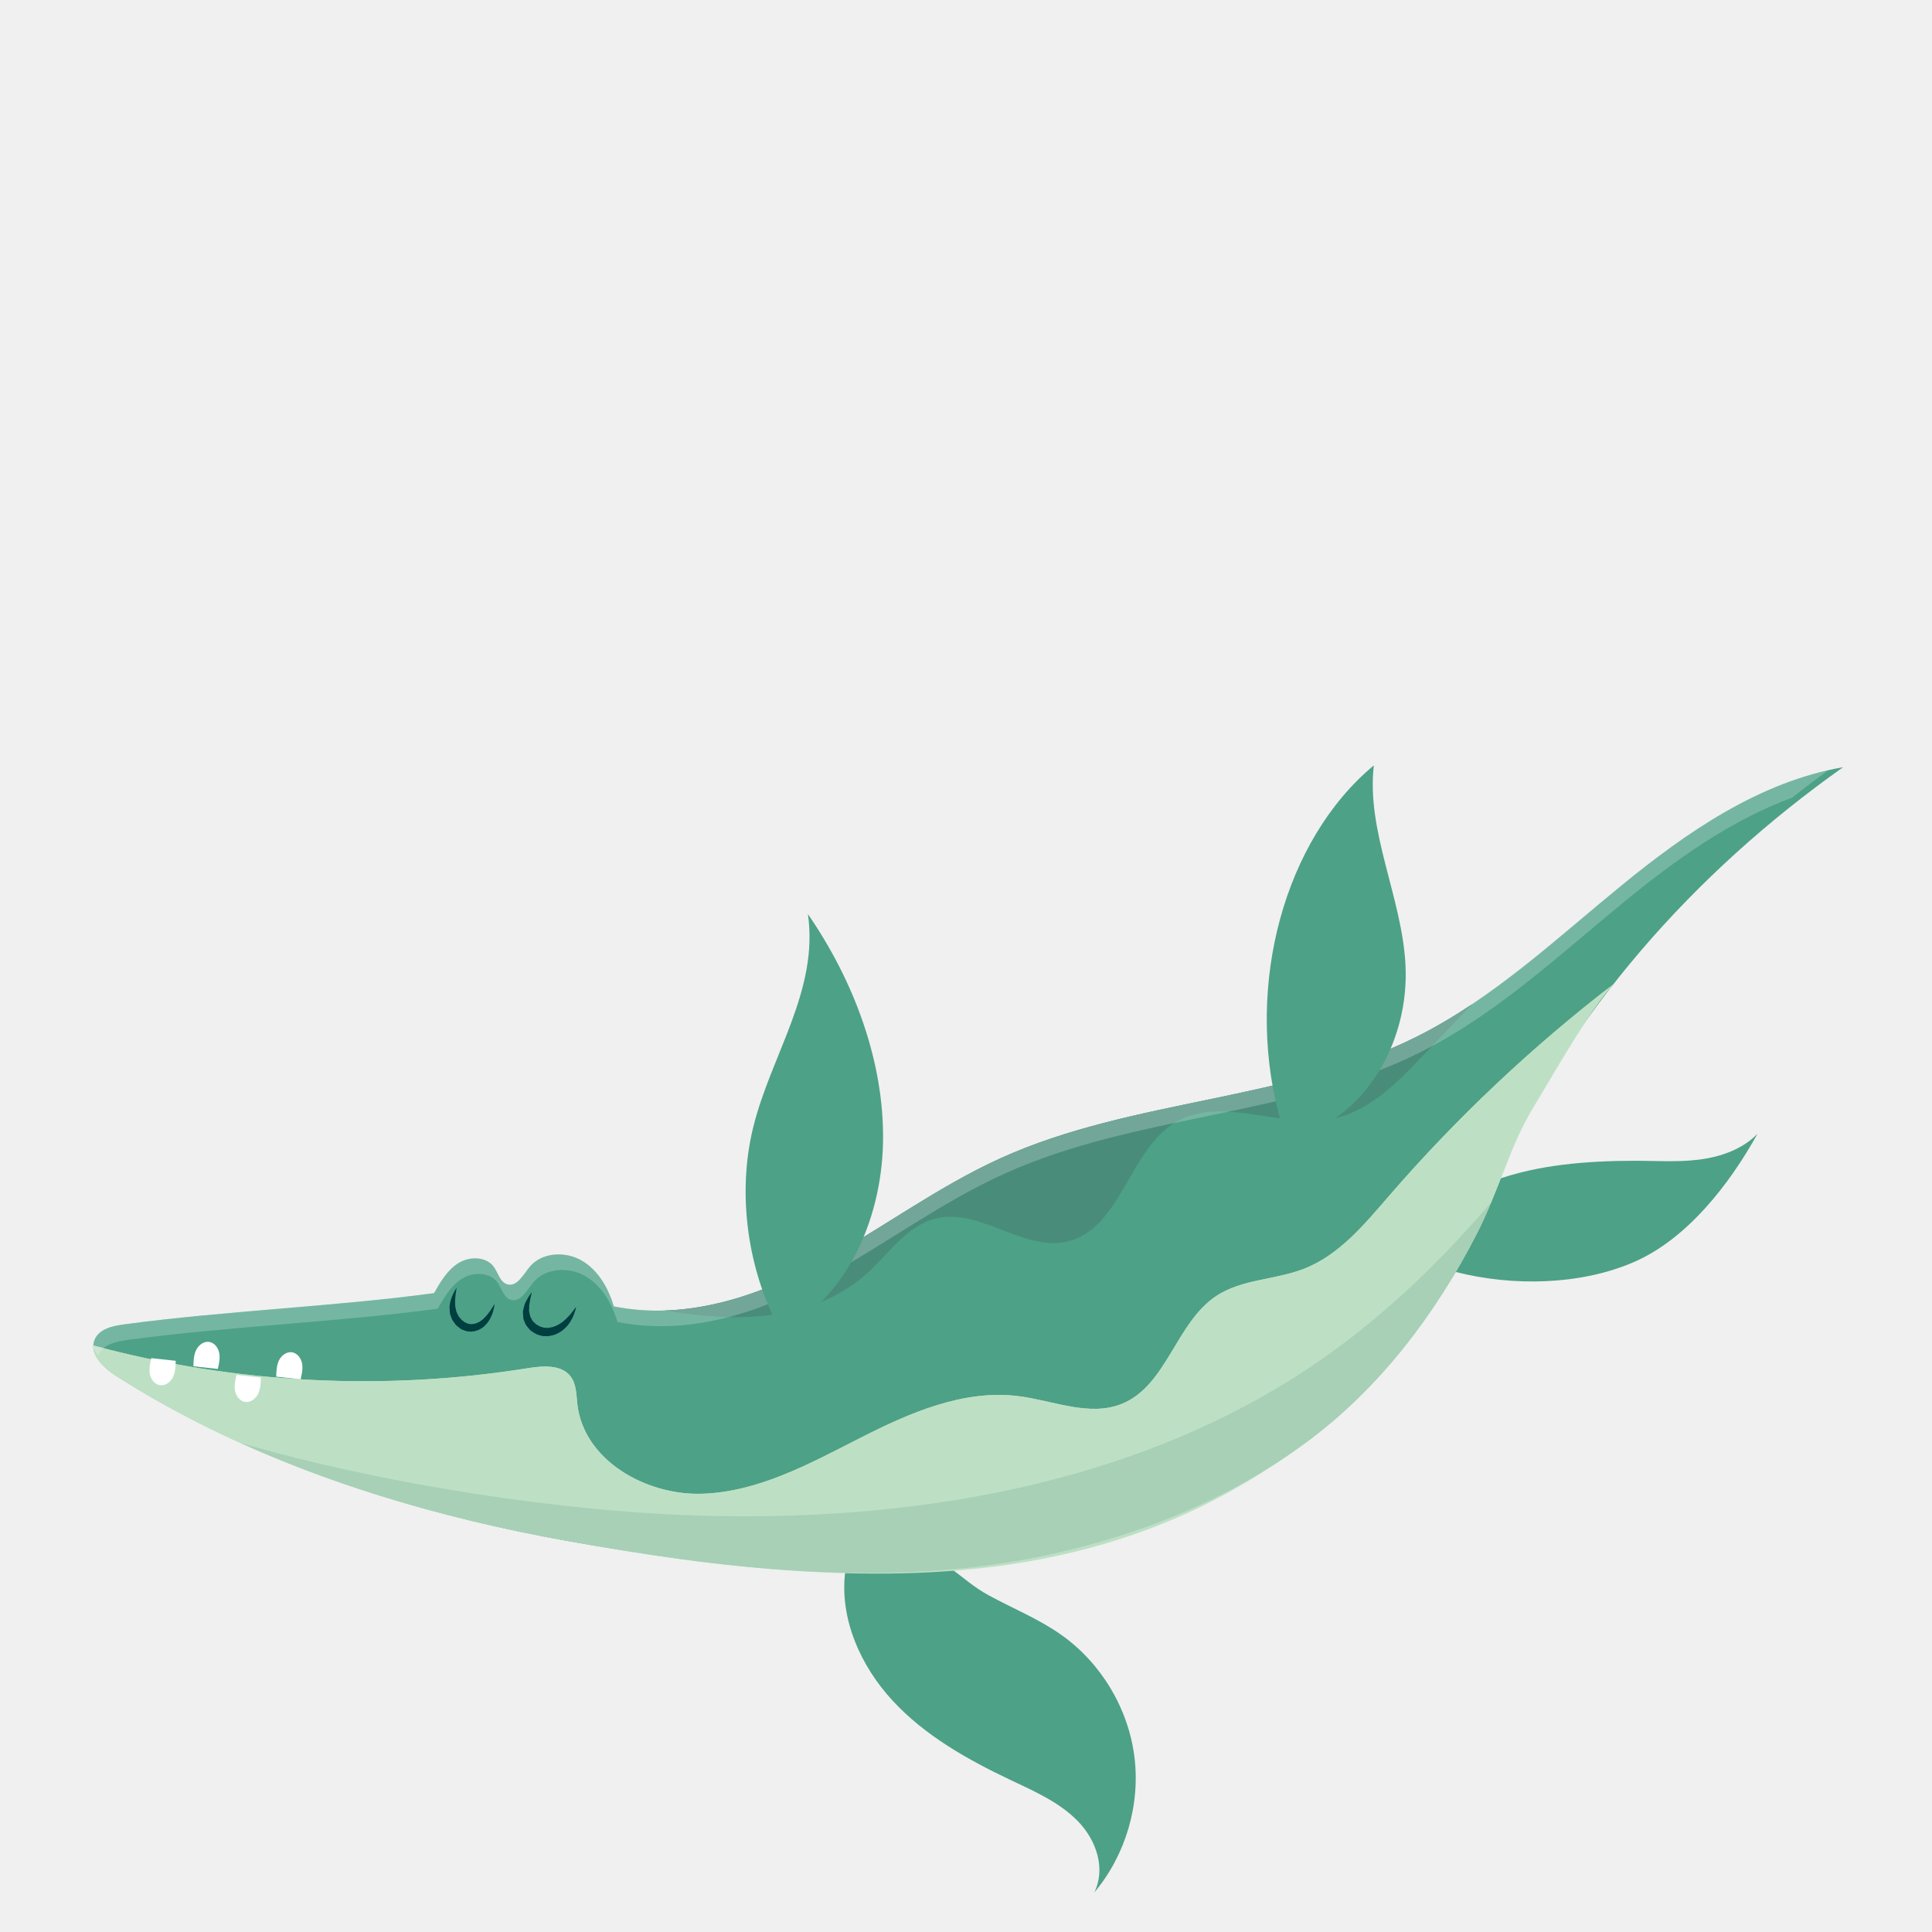
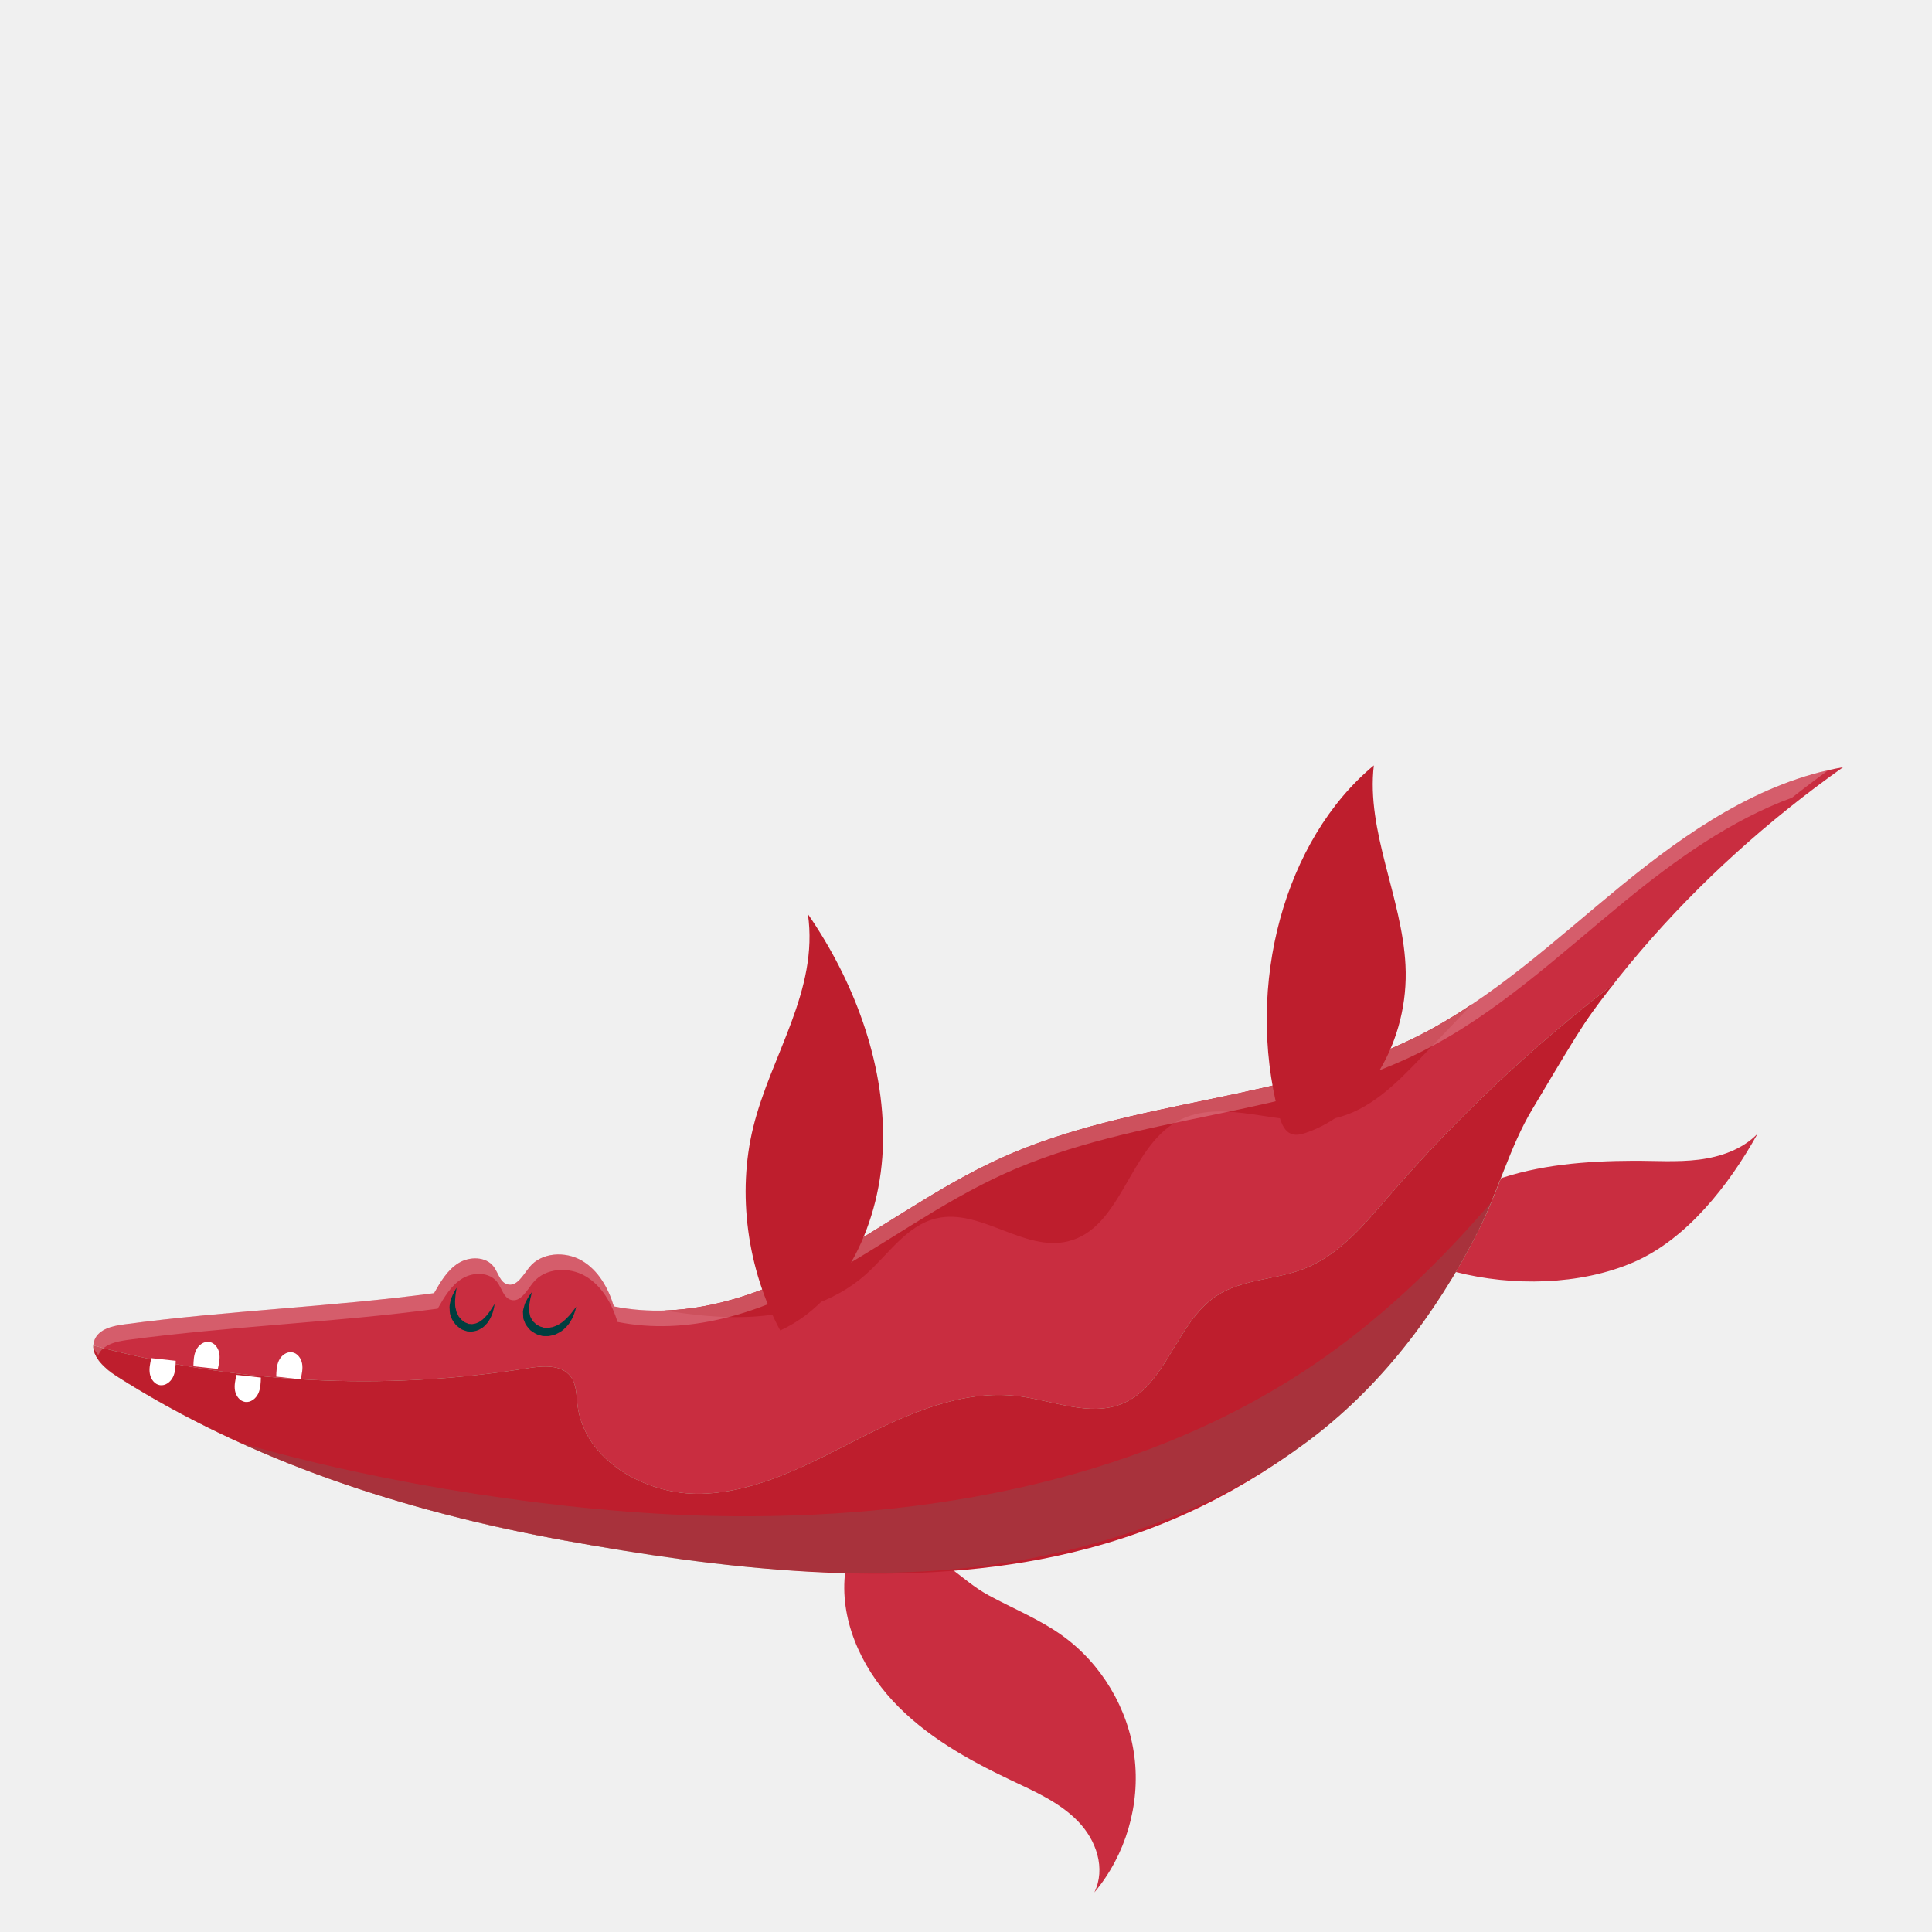
<svg xmlns="http://www.w3.org/2000/svg" version="1.1" id="Layer_1" x="0px" y="0px" width="170px" height="170px" viewBox="0 0 170 170" enable-background="new 0 0 170 170" xml:space="preserve">
  <g>
-     <path fill="#4DA187" d="M149.467,102.042c-1.912,0.236-3.846,0.089-5.771,0.097c-4.092,0.016-8.328,0.34-12.178,1.727   c6.499-14.664,17.568-27.094,30.662-36.36c-7.35,1.283-13.746,5.702-19.522,10.425s-11.29,9.925-17.96,13.27   c-11.387,5.711-24.975,5.444-36.585,10.683c-5.708,2.576-10.755,6.402-16.266,9.375c-5.511,2.973-11.694,4.921-17.834,3.693   c-0.481-1.611-1.373-3.186-2.825-4.031s-3.535-0.734-4.596,0.569c-0.559,0.688-1.11,1.768-1.96,1.517   c-0.639-0.188-0.792-1.004-1.186-1.54c-0.68-0.923-2.136-0.929-3.109-0.323s-1.578,1.645-2.144,2.641   c-9.045,1.213-18.228,1.535-27.273,2.748c-1.01,0.135-2.193,0.396-2.59,1.334c-0.529,1.252,0.763,2.477,1.909,3.208   c18.863,12.035,43.049,16.229,64.142,17.155c-0.544,4.151,1.327,8.351,4.171,11.424c2.845,3.073,6.577,5.172,10.36,6.967   c2.109,1,4.312,1.959,5.938,3.634s2.463,4.155,1.445,6.257c2.752-3.27,4.061-7.712,3.521-11.951   c-0.54-4.239-2.92-8.212-6.404-10.688c-1.992-1.416-4.285-2.339-6.432-3.508c-1.264-0.688-2.206-1.542-3.362-2.397   c17.863-0.46,34.972-10.916,44.481-26.044c4.963,1.27,10.922,1.174,15.627-0.854s8.438-6.833,10.924-11.312   C153.311,101.14,151.377,101.807,149.467,102.042z" />
-     <path fill="#BDE0C4" d="M122.23,105.223c-2.173,2.514-4.393,5.211-7.488,6.419c-2.516,0.981-5.445,0.899-7.703,2.382   c-3.569,2.347-4.359,7.887-8.314,9.498c-2.854,1.162-6.022-0.277-9.078-0.669c-4.888-0.626-9.677,1.493-14.068,3.731   c-4.391,2.239-8.902,4.709-13.828,4.854c-4.927,0.146-10.363-2.942-10.943-7.837c-0.101-0.852-0.075-1.783-0.589-2.471   c-0.816-1.088-2.455-0.953-3.798-0.737c-12.687,2.034-25.802,1.345-38.208-1.999c-0.046,1.06,1.042,2.051,2.026,2.679   c11.831,7.548,25.466,11.911,39.195,14.428c13.862,2.541,28.678,4.335,42.595,1.356c8.278-1.771,16.066-4.891,22.885-9.919   c6.475-4.775,11.404-11.283,15.047-18.405c1.822-3.561,2.918-7.46,4.699-11.002c1.609-3.201,4.479-8.758,7.344-10.959   C134.807,92.103,128.167,98.357,122.23,105.223z" />
-     <path fill="#BDE0C4" d="M122.23,105.223c-2.173,2.514-4.393,5.211-7.488,6.419c-2.516,0.981-5.445,0.899-7.703,2.382   c-3.569,2.347-4.359,7.887-8.314,9.498c-2.854,1.162-6.022-0.277-9.078-0.669c-4.888-0.626-9.677,1.493-14.068,3.731   c-4.391,2.239-8.902,4.709-13.828,4.854c-4.927,0.146-10.363-2.942-10.943-7.837c-0.101-0.852-0.075-1.783-0.589-2.471   c-0.816-1.088-2.455-0.953-3.798-0.737c-12.687,2.034-25.802,1.345-38.208-1.999c-0.046,1.06,1.042,2.051,2.026,2.679   c11.831,7.548,25.466,11.911,39.195,14.428c13.862,2.541,29.477,4.423,43.395,1.443c8.277-1.772,15.267-4.978,22.085-10.006   c6.475-4.775,11.404-11.283,15.047-18.405c1.822-3.561,2.855-7.598,4.904-10.992c2.572-4.264,5.003-8.619,7.139-10.969   C134.807,92.103,128.167,98.357,122.23,105.223z" />
-     <path fill="#003E3F" d="M40.174,113.314c0,0-0.01,0.122-0.044,0.33c-0.048,0.207-0.061,0.509-0.089,0.843   c0.015,0.169-0.003,0.351,0.026,0.53c0.058,0.166,0.062,0.39,0.147,0.52l0.151,0.306c0.06,0.083,0.124,0.13,0.176,0.202   c0.045,0.072,0.114,0.133,0.2,0.186c0.081,0.047,0.147,0.133,0.236,0.154c0.063,0.028,0.215,0.075,0.202,0.1l0.353,0.028   c0.182-0.032,0.305-0.032,0.49-0.128c0.172-0.054,0.329-0.203,0.457-0.285c0.142-0.146,0.295-0.278,0.383-0.405   c0.209-0.244,0.382-0.507,0.484-0.683c0.107-0.179,0.178-0.281,0.178-0.281s-0.014,0.121-0.055,0.331   c-0.055,0.208-0.103,0.507-0.288,0.857c-0.083,0.189-0.195,0.343-0.314,0.51c-0.177,0.182-0.318,0.37-0.563,0.487   c-0.197,0.139-0.537,0.236-0.815,0.256l-0.354-0.017c-0.235-0.059-0.304-0.102-0.463-0.158c-0.144-0.048-0.235-0.161-0.353-0.241   c-0.115-0.08-0.218-0.178-0.302-0.306c-0.086-0.116-0.184-0.241-0.24-0.354l-0.119-0.318c-0.12-0.272-0.073-0.504-0.104-0.736   c-0.001-0.225,0.064-0.43,0.097-0.617c0.111-0.363,0.252-0.641,0.353-0.822C40.106,113.416,40.174,113.314,40.174,113.314z" />
-     <path fill="#003E3F" d="M46.798,113.699c0,0-0.022,0.133-0.077,0.355c-0.029,0.109-0.068,0.245-0.086,0.398   c-0.014,0.154-0.069,0.32-0.07,0.501c0.017,0.179-0.047,0.376,0.019,0.56c0.021,0.092,0.042,0.186,0.062,0.281   c0,0,0.026,0.093-0.002,0.025l0.127,0.237c0.102,0.265,0.272,0.305,0.376,0.455c0.181,0.099,0.346,0.233,0.551,0.263l0.144,0.051   c-0.041,0.004,0.1,0.005,0.141,0.008c0.119-0.004,0.278,0.027,0.362-0.004c0.09-0.026,0.18-0.041,0.274-0.053   c0.097-0.029,0.196-0.076,0.294-0.111c0.189-0.073,0.38-0.207,0.526-0.298c0.167-0.147,0.345-0.274,0.453-0.404   c0.252-0.244,0.463-0.509,0.591-0.689c0.132-0.184,0.219-0.288,0.219-0.288s-0.026,0.129-0.09,0.354   c-0.078,0.219-0.16,0.539-0.394,0.898c-0.106,0.197-0.242,0.352-0.386,0.522c-0.195,0.185-0.371,0.362-0.62,0.489   c-0.124,0.062-0.243,0.133-0.379,0.188c-0.149,0.044-0.306,0.085-0.464,0.114c-0.163,0.036-0.266,0.01-0.402,0.018   c-0.087-0.005-0.078,0.011-0.244-0.012l-0.227-0.062c-0.315-0.064-0.562-0.261-0.814-0.428c-0.224-0.234-0.46-0.52-0.511-0.729   l-0.102-0.249c-0.041-0.125-0.016-0.094-0.026-0.148c-0.007-0.135-0.014-0.268-0.021-0.396c-0.036-0.259,0.083-0.475,0.119-0.681   c0.047-0.204,0.161-0.362,0.23-0.511c0.072-0.149,0.151-0.262,0.214-0.358C46.715,113.805,46.798,113.699,46.798,113.699z" />
-     <path fill="#FFFFFF" d="M19.166,120.456c0.106-0.458,0.212-0.932,0.126-1.394c-0.086-0.463-0.417-0.913-0.882-0.984   c-0.479-0.074-0.942,0.281-1.153,0.718s-0.227,0.939-0.239,1.425C17.741,120.295,18.442,120.381,19.166,120.456z" />
+     <path fill="#C92D40" d="M149.467,102.042c-1.912,0.235-3.846,0.089-5.771,0.097c-4.092,0.017-8.327,0.34-12.178,1.728   c6.5-14.664,17.568-27.094,30.662-36.36c-7.35,1.283-13.746,5.702-19.521,10.425c-5.776,4.723-11.29,9.924-17.96,13.27   c-11.388,5.711-24.976,5.443-36.585,10.683c-5.708,2.576-10.755,6.402-16.266,9.375c-5.511,2.974-11.694,4.921-17.834,3.693   c-0.481-1.611-1.373-3.187-2.825-4.031s-3.535-0.733-4.596,0.569c-0.559,0.688-1.11,1.768-1.96,1.517   c-0.639-0.188-0.792-1.004-1.186-1.54c-0.68-0.923-2.136-0.929-3.109-0.322c-0.973,0.605-1.578,1.645-2.144,2.641   c-9.045,1.213-18.228,1.535-27.273,2.748c-1.01,0.135-2.193,0.396-2.59,1.334c-0.529,1.252,0.763,2.477,1.909,3.208   c18.863,12.034,43.049,16.229,64.142,17.155c-0.544,4.15,1.327,8.351,4.171,11.424c2.845,3.072,6.577,5.172,10.36,6.967   c2.109,1,4.312,1.959,5.938,3.634c1.627,1.675,2.463,4.155,1.445,6.257c2.752-3.27,4.061-7.712,3.521-11.951   c-0.541-4.238-2.92-8.211-6.404-10.688c-1.992-1.416-4.285-2.339-6.432-3.508c-1.265-0.688-2.207-1.542-3.362-2.397   c17.862-0.46,34.972-10.916,44.481-26.044c4.963,1.27,10.922,1.174,15.627-0.854c4.705-2.028,8.438-6.834,10.924-11.312   C153.311,101.141,151.377,101.807,149.467,102.042z" />
+     <path fill="#BDE0C4" d="M122.23,105.223c-2.174,2.514-4.394,5.211-7.488,6.42c-2.516,0.98-5.445,0.898-7.703,2.381   c-3.568,2.348-4.359,7.888-8.314,9.498c-2.854,1.162-6.021-0.276-9.078-0.668c-4.888-0.627-9.676,1.492-14.067,3.73   c-4.391,2.239-8.902,4.709-13.828,4.854c-4.927,0.146-10.363-2.941-10.943-7.836c-0.101-0.853-0.075-1.783-0.589-2.472   c-0.816-1.088-2.455-0.953-3.798-0.737c-12.687,2.034-25.802,1.346-38.208-1.998c-0.046,1.06,1.042,2.051,2.026,2.679   c11.831,7.548,25.466,11.911,39.195,14.428c13.862,2.541,28.678,4.335,42.595,1.356c8.277-1.771,16.066-4.892,22.885-9.92   c6.475-4.774,11.404-11.282,15.047-18.404c1.822-3.561,2.918-7.46,4.699-11.002c1.609-3.201,4.479-8.758,7.344-10.959   C134.807,92.104,128.167,98.357,122.23,105.223z" />
+     <path fill="#BE1E2D" d="M122.23,105.223c-2.174,2.514-4.394,5.211-7.488,6.42c-2.516,0.98-5.445,0.898-7.703,2.381   c-3.568,2.348-4.359,7.888-8.314,9.498c-2.854,1.162-6.021-0.276-9.078-0.668c-4.888-0.627-9.676,1.492-14.067,3.73   c-4.391,2.239-8.902,4.709-13.828,4.854c-4.927,0.146-10.363-2.941-10.943-7.836c-0.101-0.853-0.075-1.783-0.589-2.472   c-0.816-1.088-2.455-0.953-3.798-0.737c-12.687,2.034-25.802,1.346-38.208-1.998c-0.046,1.06,1.042,2.051,2.026,2.679   c11.831,7.548,25.466,11.911,39.195,14.428c13.862,2.541,29.477,4.423,43.395,1.442c8.276-1.771,15.267-4.978,22.085-10.006   c6.475-4.774,11.404-11.282,15.047-18.404c1.822-3.561,2.855-7.598,4.904-10.992c2.572-4.264,5.003-8.619,7.139-10.969   C134.807,92.104,128.167,98.357,122.23,105.223z" />
+     <path fill="#003E3F" d="M40.174,113.314c0,0-0.01,0.121-0.044,0.33c-0.048,0.207-0.061,0.508-0.089,0.842   c0.015,0.17-0.003,0.352,0.026,0.531c0.058,0.166,0.062,0.39,0.147,0.52l0.151,0.306c0.06,0.083,0.124,0.13,0.176,0.202   c0.045,0.072,0.114,0.133,0.2,0.186c0.081,0.047,0.147,0.134,0.236,0.154c0.063,0.028,0.215,0.075,0.202,0.1l0.353,0.029   c0.182-0.033,0.305-0.033,0.49-0.129c0.172-0.054,0.329-0.203,0.457-0.285c0.142-0.146,0.295-0.277,0.383-0.404   c0.209-0.244,0.382-0.508,0.484-0.684c0.107-0.179,0.178-0.281,0.178-0.281s-0.014,0.121-0.055,0.332   c-0.055,0.207-0.103,0.506-0.288,0.856c-0.083,0.188-0.195,0.343-0.314,0.511c-0.177,0.182-0.318,0.369-0.563,0.486   c-0.197,0.139-0.537,0.236-0.815,0.256l-0.354-0.017c-0.235-0.06-0.304-0.103-0.463-0.158c-0.144-0.048-0.235-0.161-0.353-0.241   c-0.115-0.08-0.218-0.178-0.302-0.306c-0.086-0.116-0.184-0.241-0.24-0.354l-0.119-0.318c-0.12-0.271-0.073-0.504-0.104-0.735   c-0.001-0.226,0.064-0.431,0.097-0.617c0.111-0.362,0.252-0.641,0.353-0.821C40.106,113.416,40.174,113.314,40.174,113.314z" />
+     <path fill="#003E3F" d="M46.798,113.699c0,0-0.022,0.133-0.077,0.355c-0.029,0.108-0.068,0.244-0.086,0.397   c-0.014,0.153-0.069,0.319-0.07,0.501c0.017,0.179-0.047,0.376,0.019,0.561c0.021,0.092,0.042,0.186,0.062,0.28   c0,0,0.026,0.093-0.002,0.024l0.127,0.238c0.102,0.264,0.272,0.305,0.376,0.454c0.181,0.099,0.346,0.233,0.551,0.263l0.144,0.052   c-0.041,0.004,0.1,0.005,0.141,0.008c0.119-0.004,0.278,0.026,0.362-0.004c0.09-0.026,0.18-0.041,0.274-0.054   c0.097-0.028,0.196-0.075,0.294-0.11c0.189-0.073,0.38-0.207,0.526-0.298c0.167-0.146,0.345-0.274,0.453-0.404   c0.252-0.244,0.463-0.509,0.591-0.689c0.132-0.184,0.219-0.287,0.219-0.287s-0.026,0.129-0.09,0.354   c-0.078,0.219-0.16,0.539-0.394,0.898c-0.106,0.197-0.242,0.352-0.386,0.521c-0.195,0.186-0.371,0.362-0.62,0.489   c-0.124,0.062-0.243,0.133-0.379,0.188c-0.149,0.043-0.306,0.084-0.464,0.113c-0.163,0.036-0.266,0.01-0.402,0.018   c-0.087-0.004-0.078,0.012-0.244-0.012l-0.227-0.062c-0.315-0.063-0.562-0.261-0.814-0.429c-0.224-0.233-0.46-0.52-0.511-0.729   l-0.102-0.249c-0.041-0.125-0.016-0.094-0.026-0.147c-0.007-0.135-0.014-0.269-0.021-0.396c-0.036-0.259,0.083-0.475,0.119-0.681   c0.047-0.204,0.161-0.362,0.23-0.511c0.072-0.149,0.151-0.263,0.214-0.358C46.715,113.805,46.798,113.699,46.798,113.699z" />
+     <path fill="#FFFFFF" d="M19.166,120.456c0.106-0.458,0.212-0.933,0.126-1.394c-0.086-0.463-0.417-0.914-0.882-0.984   c-0.479-0.074-0.942,0.281-1.153,0.718s-0.227,0.938-0.239,1.425C17.741,120.295,18.442,120.381,19.166,120.456z" />
    <path fill="#FFFFFF" d="M26.453,121.369c0.106-0.458,0.213-0.932,0.127-1.395c-0.086-0.461-0.417-0.912-0.882-0.984   c-0.479-0.073-0.942,0.281-1.153,0.719c-0.21,0.438-0.227,0.939-0.239,1.424C25.028,121.209,25.73,121.294,26.453,121.369z" />
-     <path fill="#FFFFFF" d="M20.808,120.979c-0.106,0.459-0.212,0.932-0.127,1.395c0.086,0.462,0.417,0.912,0.882,0.984   c0.479,0.074,0.942-0.281,1.153-0.719c0.21-0.437,0.227-0.939,0.239-1.424C22.232,121.14,21.531,121.055,20.808,120.979z" />
-     <path fill="#FFFFFF" d="M13.314,119.506c-0.106,0.457-0.212,0.932-0.126,1.394s0.417,0.913,0.882,0.984   c0.48,0.073,0.942-0.281,1.153-0.718c0.211-0.438,0.227-0.939,0.239-1.425C14.738,119.666,14.037,119.58,13.314,119.506z" />
-     <path fill="#498C7A" d="M129.539,88.356c-1.557,1.04-3.162,2.001-4.842,2.844c-11.387,5.711-24.975,5.444-36.585,10.683   c-5.708,2.576-10.755,6.402-16.266,9.375c-4.172,2.251-8.729,3.91-13.361,4.053c2.428,0.395,4.87,0.666,7.323,0.566   c3.739-0.151,7.56-1.236,10.358-3.721c2.011-1.786,3.611-4.335,6.229-4.951c3.879-0.914,7.712,2.972,11.581,2.021   c4.719-1.157,5.344-8.139,9.57-10.535c4.083-2.314,9.273,0.716,13.859-0.285c3.088-0.674,5.461-3.068,7.645-5.354   C126.547,91.487,128.043,89.922,129.539,88.356z" />
+     <path fill="#FFFFFF" d="M20.808,120.979c-0.106,0.459-0.212,0.933-0.127,1.396c0.086,0.462,0.417,0.912,0.882,0.983   c0.479,0.074,0.942-0.28,1.153-0.719c0.21-0.437,0.227-0.938,0.239-1.424C22.232,121.141,21.531,121.055,20.808,120.979z" />
+     <path fill="#FFFFFF" d="M13.314,119.506c-0.106,0.457-0.212,0.932-0.126,1.395c0.086,0.461,0.417,0.912,0.882,0.983   c0.48,0.073,0.942-0.28,1.153-0.718s0.227-0.939,0.239-1.425C14.738,119.666,14.037,119.58,13.314,119.506z" />
+     <path fill="#BE1E2D" d="M129.539,88.355c-1.557,1.041-3.162,2.002-4.842,2.845c-11.387,5.711-24.975,5.444-36.586,10.683   c-5.708,2.576-10.754,6.402-16.265,9.375c-4.172,2.251-8.729,3.91-13.361,4.053c2.428,0.396,4.87,0.666,7.323,0.566   c3.739-0.15,7.56-1.236,10.358-3.721c2.011-1.786,3.611-4.336,6.229-4.951c3.878-0.914,7.712,2.972,11.582,2.021   c4.719-1.158,5.344-8.14,9.569-10.535c4.083-2.314,9.272,0.716,13.858-0.285c3.089-0.674,5.462-3.068,7.646-5.354   C126.547,91.486,128.043,89.922,129.539,88.355z" />
    <g opacity="0.23">
-       <path fill="#FFFFFF" d="M142.657,77.931c-5.776,4.723-11.29,9.925-17.96,13.27c-11.387,5.711-24.975,5.444-36.585,10.683    c-5.708,2.576-10.755,6.402-16.266,9.375c-5.511,2.973-11.694,4.921-17.834,3.693c-0.481-1.611-1.373-3.186-2.825-4.031    s-3.535-0.734-4.596,0.569c-0.559,0.688-1.11,1.768-1.96,1.517c-0.639-0.188-0.792-1.004-1.186-1.54    c-0.68-0.923-2.136-0.929-3.109-0.323s-1.578,1.645-2.144,2.641c-9.045,1.213-18.228,1.535-27.273,2.748    c-1.01,0.135-2.193,0.396-2.59,1.334c-0.095,0.226-0.129,0.449-0.118,0.67c0.102,0.246,0.254,0.479,0.437,0.703    c0.397-0.939,1.582-1.204,2.591-1.34c9.045-1.213,18.229-1.534,27.274-2.748c0.566-0.996,1.17-2.034,2.143-2.64    c0.973-0.606,2.43-0.601,3.109,0.323c0.395,0.535,0.548,1.352,1.186,1.54c0.85,0.251,1.401-0.829,1.96-1.517    c1.061-1.305,3.143-1.416,4.596-0.57s2.344,2.421,2.826,4.031c6.14,1.229,12.323-0.72,17.834-3.693    c5.511-2.973,10.558-6.799,16.265-9.374c11.611-5.238,25.199-4.973,36.586-10.684c6.669-3.345,12.184-8.546,17.96-13.27    c4.478-3.661,9.329-7.132,14.708-9.109c1.049-0.829,2.115-1.632,3.193-2.42C154.071,69.317,148.09,73.488,142.657,77.931z" />
+       <path fill="#FFFFFF" d="M142.657,77.931c-5.776,4.723-11.29,9.924-17.96,13.27c-11.387,5.711-24.975,5.443-36.586,10.683    c-5.708,2.576-10.754,6.402-16.265,9.375c-5.511,2.974-11.694,4.921-17.834,3.693c-0.481-1.611-1.373-3.187-2.825-4.031    s-3.535-0.733-4.596,0.569c-0.559,0.688-1.11,1.768-1.96,1.517c-0.639-0.188-0.792-1.004-1.186-1.54    c-0.68-0.923-2.136-0.929-3.109-0.322c-0.973,0.605-1.578,1.645-2.144,2.641c-9.045,1.213-18.228,1.535-27.273,2.748    c-1.01,0.135-2.193,0.396-2.59,1.334c-0.095,0.226-0.129,0.449-0.118,0.67c0.102,0.246,0.254,0.479,0.437,0.703    c0.397-0.939,1.582-1.204,2.591-1.34c9.045-1.213,18.229-1.534,27.274-2.748c0.566-0.996,1.17-2.034,2.143-2.641    c0.973-0.605,2.43-0.601,3.109,0.323c0.395,0.535,0.548,1.353,1.186,1.54c0.85,0.251,1.401-0.829,1.96-1.518    c1.061-1.305,3.143-1.416,4.596-0.569c1.453,0.846,2.344,2.421,2.826,4.03c6.14,1.229,12.323-0.719,17.834-3.692    s10.558-6.799,16.265-9.374c11.611-5.238,25.199-4.973,36.586-10.684c6.67-3.346,12.185-8.546,17.961-13.271    c4.478-3.661,9.328-7.132,14.707-9.109c1.049-0.829,2.115-1.632,3.193-2.42C154.07,69.317,148.09,73.488,142.657,77.931z" />
    </g>
-     <path fill="#4DA187" d="M66.276,99.191c1.565-6.363,5.778-12.016,4.814-18.758c3.989,5.776,6.735,12.935,6.609,20.056   c-0.126,7.122-3.487,14.047-9.047,16.579C65.741,111.68,64.851,104.984,66.276,99.191z" />
-     <path fill="#4DA187" d="M113.439,99.684c-0.517-0.312-0.752-1.021-0.92-1.664c-2.975-11.391,0.504-24.141,8.367-30.672   c-0.68,5.798,2.486,11.64,2.786,17.567c0.339,6.665-3.417,12.974-8.792,14.771C114.416,99.84,113.891,99.958,113.439,99.684z" />
+     <path fill="#BE1E2D" d="M66.276,99.191c1.565-6.363,5.778-12.017,4.814-18.758c3.989,5.776,6.735,12.935,6.609,20.056   c-0.126,7.122-3.487,14.047-9.047,16.579C65.741,111.68,64.851,104.984,66.276,99.191z" />
+     <path fill="#BE1E2D" d="M113.439,99.684c-0.518-0.312-0.752-1.021-0.92-1.664c-2.976-11.391,0.504-24.141,8.367-30.671   c-0.681,5.798,2.485,11.64,2.785,17.567c0.34,6.665-3.417,12.974-8.792,14.771C114.416,99.84,113.891,99.958,113.439,99.684z" />
    <g opacity="0.19">
-       <path fill="#498C7A" d="M131.222,105.786c-4.374,5.087-9.163,9.754-14.653,13.624c-15.4,10.855-34.947,14.369-53.786,13.981    c-12.977-0.267-29.149-2.796-41.615-6.429c8.978,4.072,18.597,6.766,28.265,8.538c13.862,2.541,28.678,4.335,42.595,1.356    c8.278-1.771,16.066-4.891,22.885-9.919c6.475-4.775,11.404-11.283,15.047-18.405    C130.419,107.635,130.832,106.716,131.222,105.786z" />
+       <path fill="#498C7A" d="M131.223,105.786c-4.375,5.087-9.164,9.754-14.654,13.624c-15.399,10.855-34.946,14.369-53.785,13.98    c-12.977-0.267-29.149-2.796-41.615-6.429c8.978,4.072,18.597,6.767,28.265,8.538c13.862,2.541,28.678,4.335,42.594,1.355    c8.279-1.771,16.066-4.891,22.886-9.918c6.476-4.775,11.403-11.283,15.047-18.405    C130.419,107.635,130.832,106.716,131.223,105.786z" />
    </g>
  </g>
</svg>
